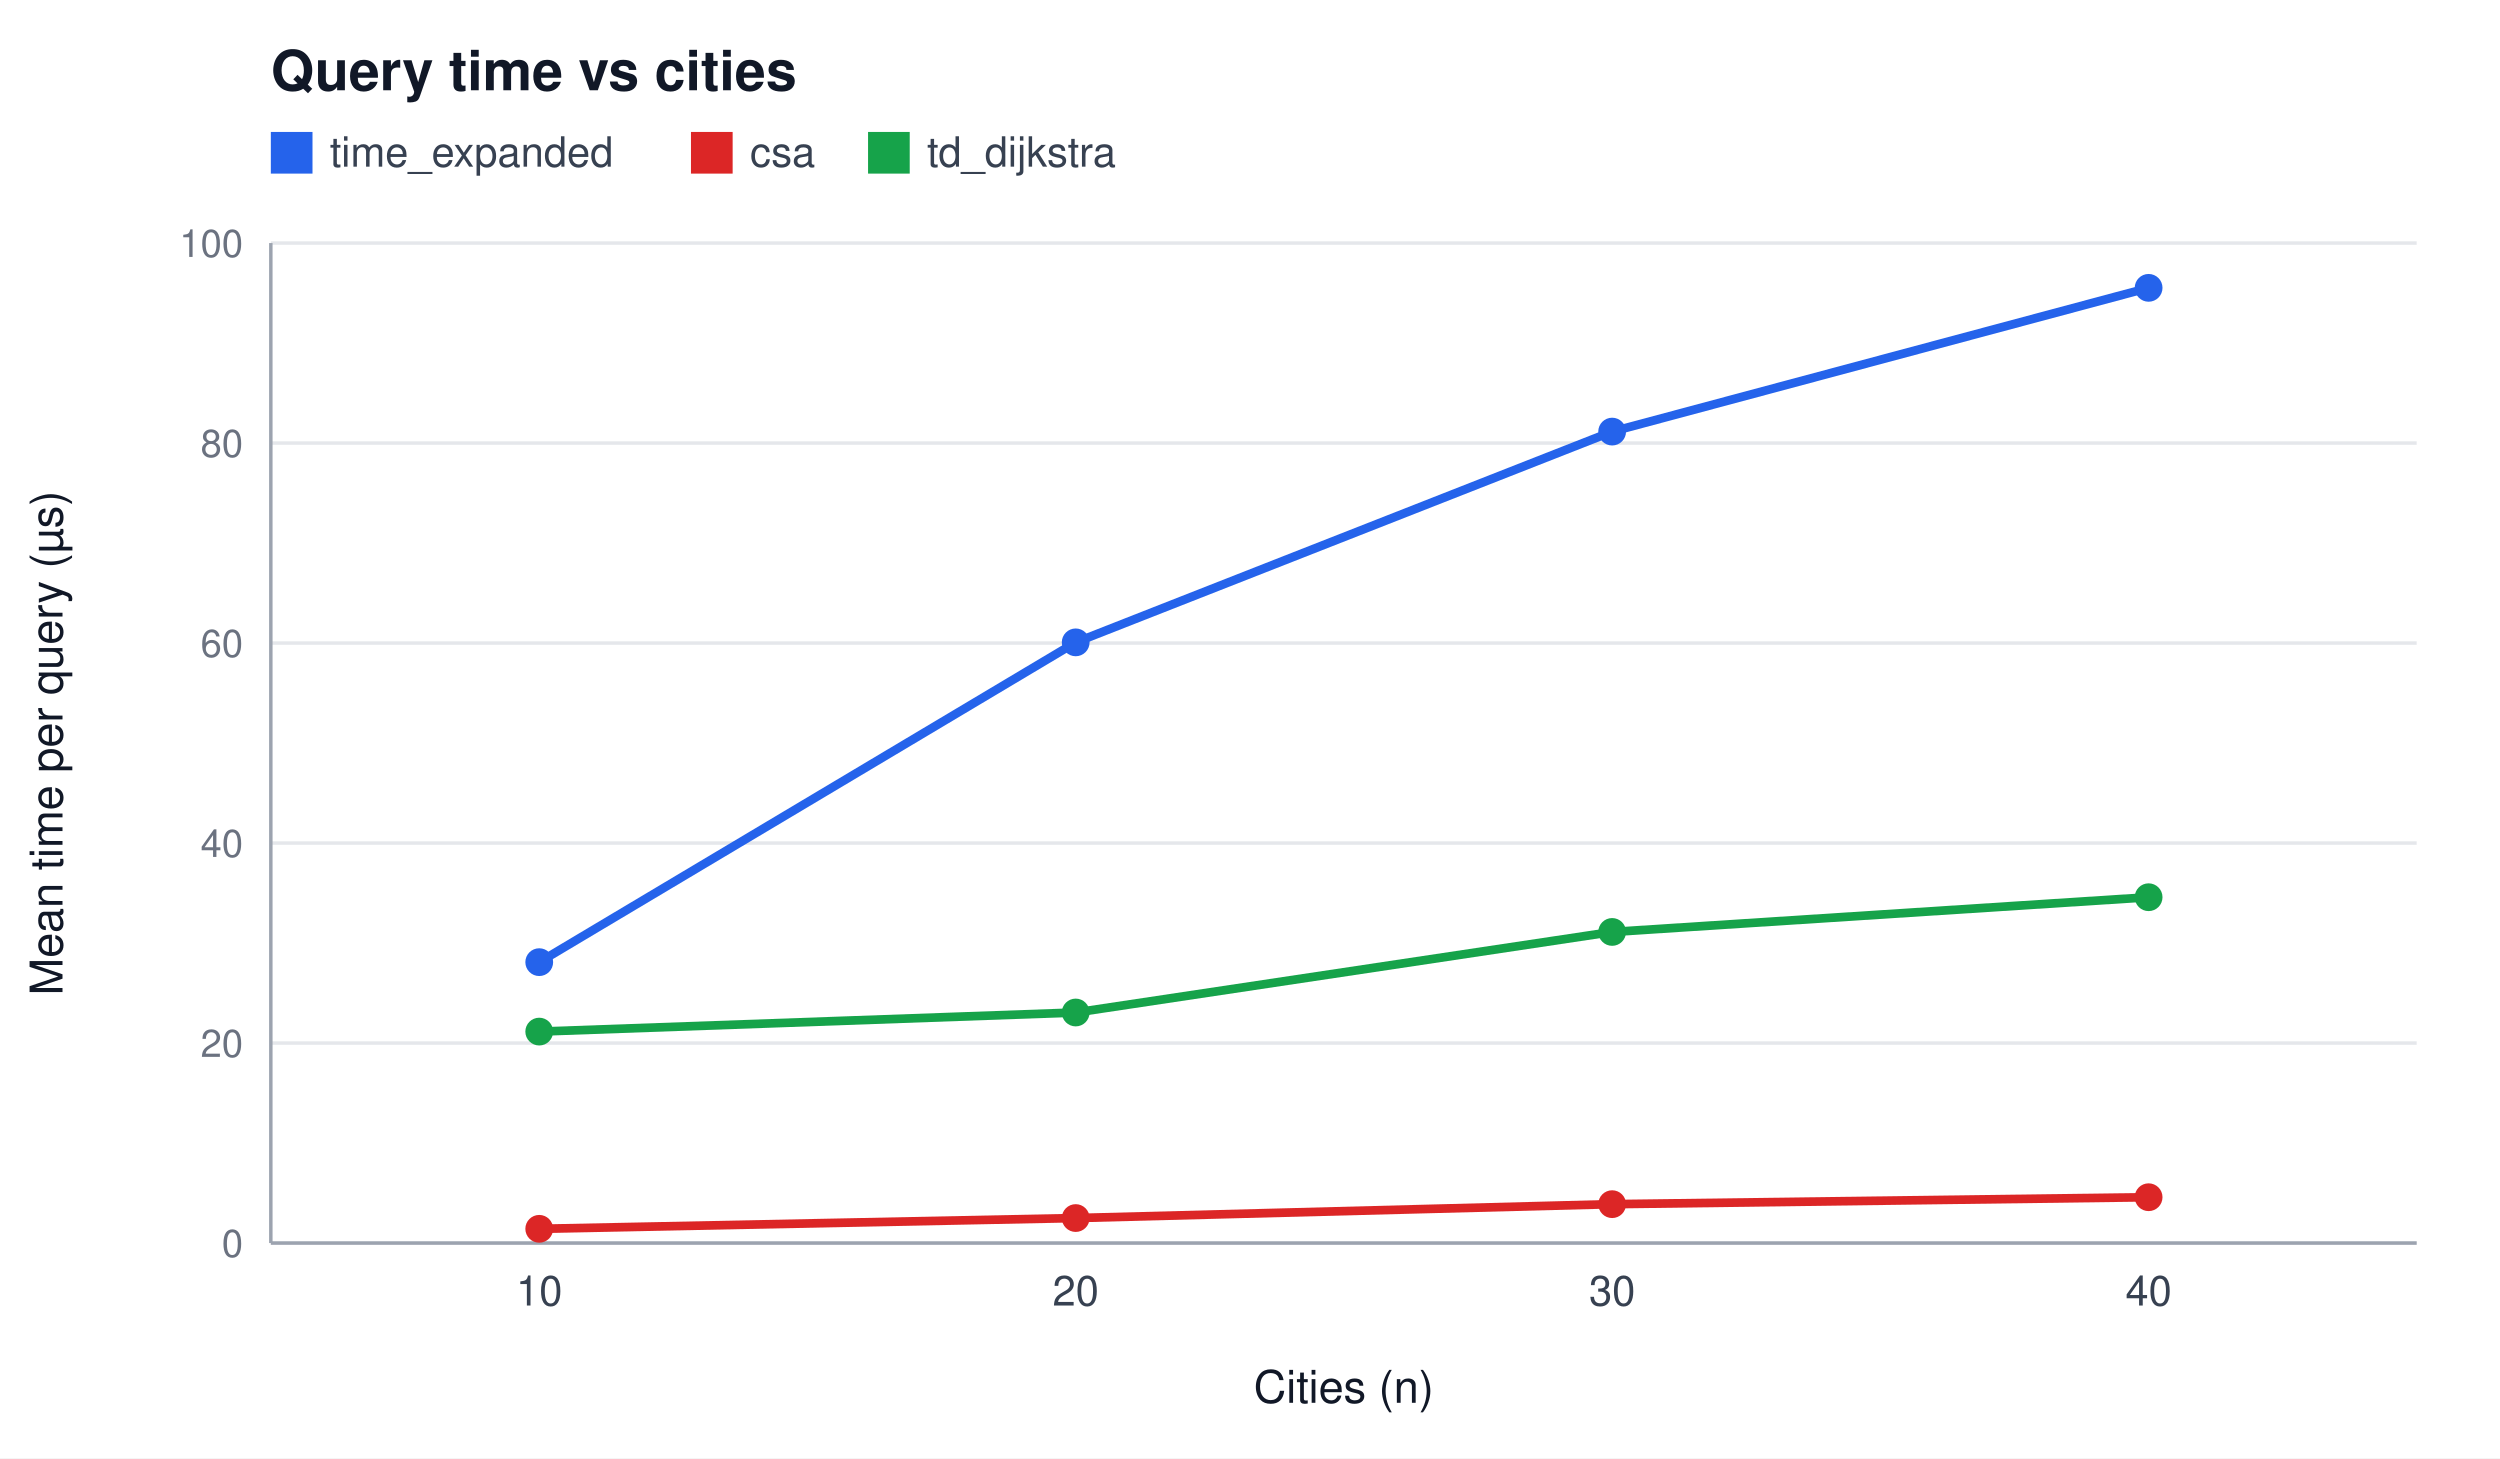
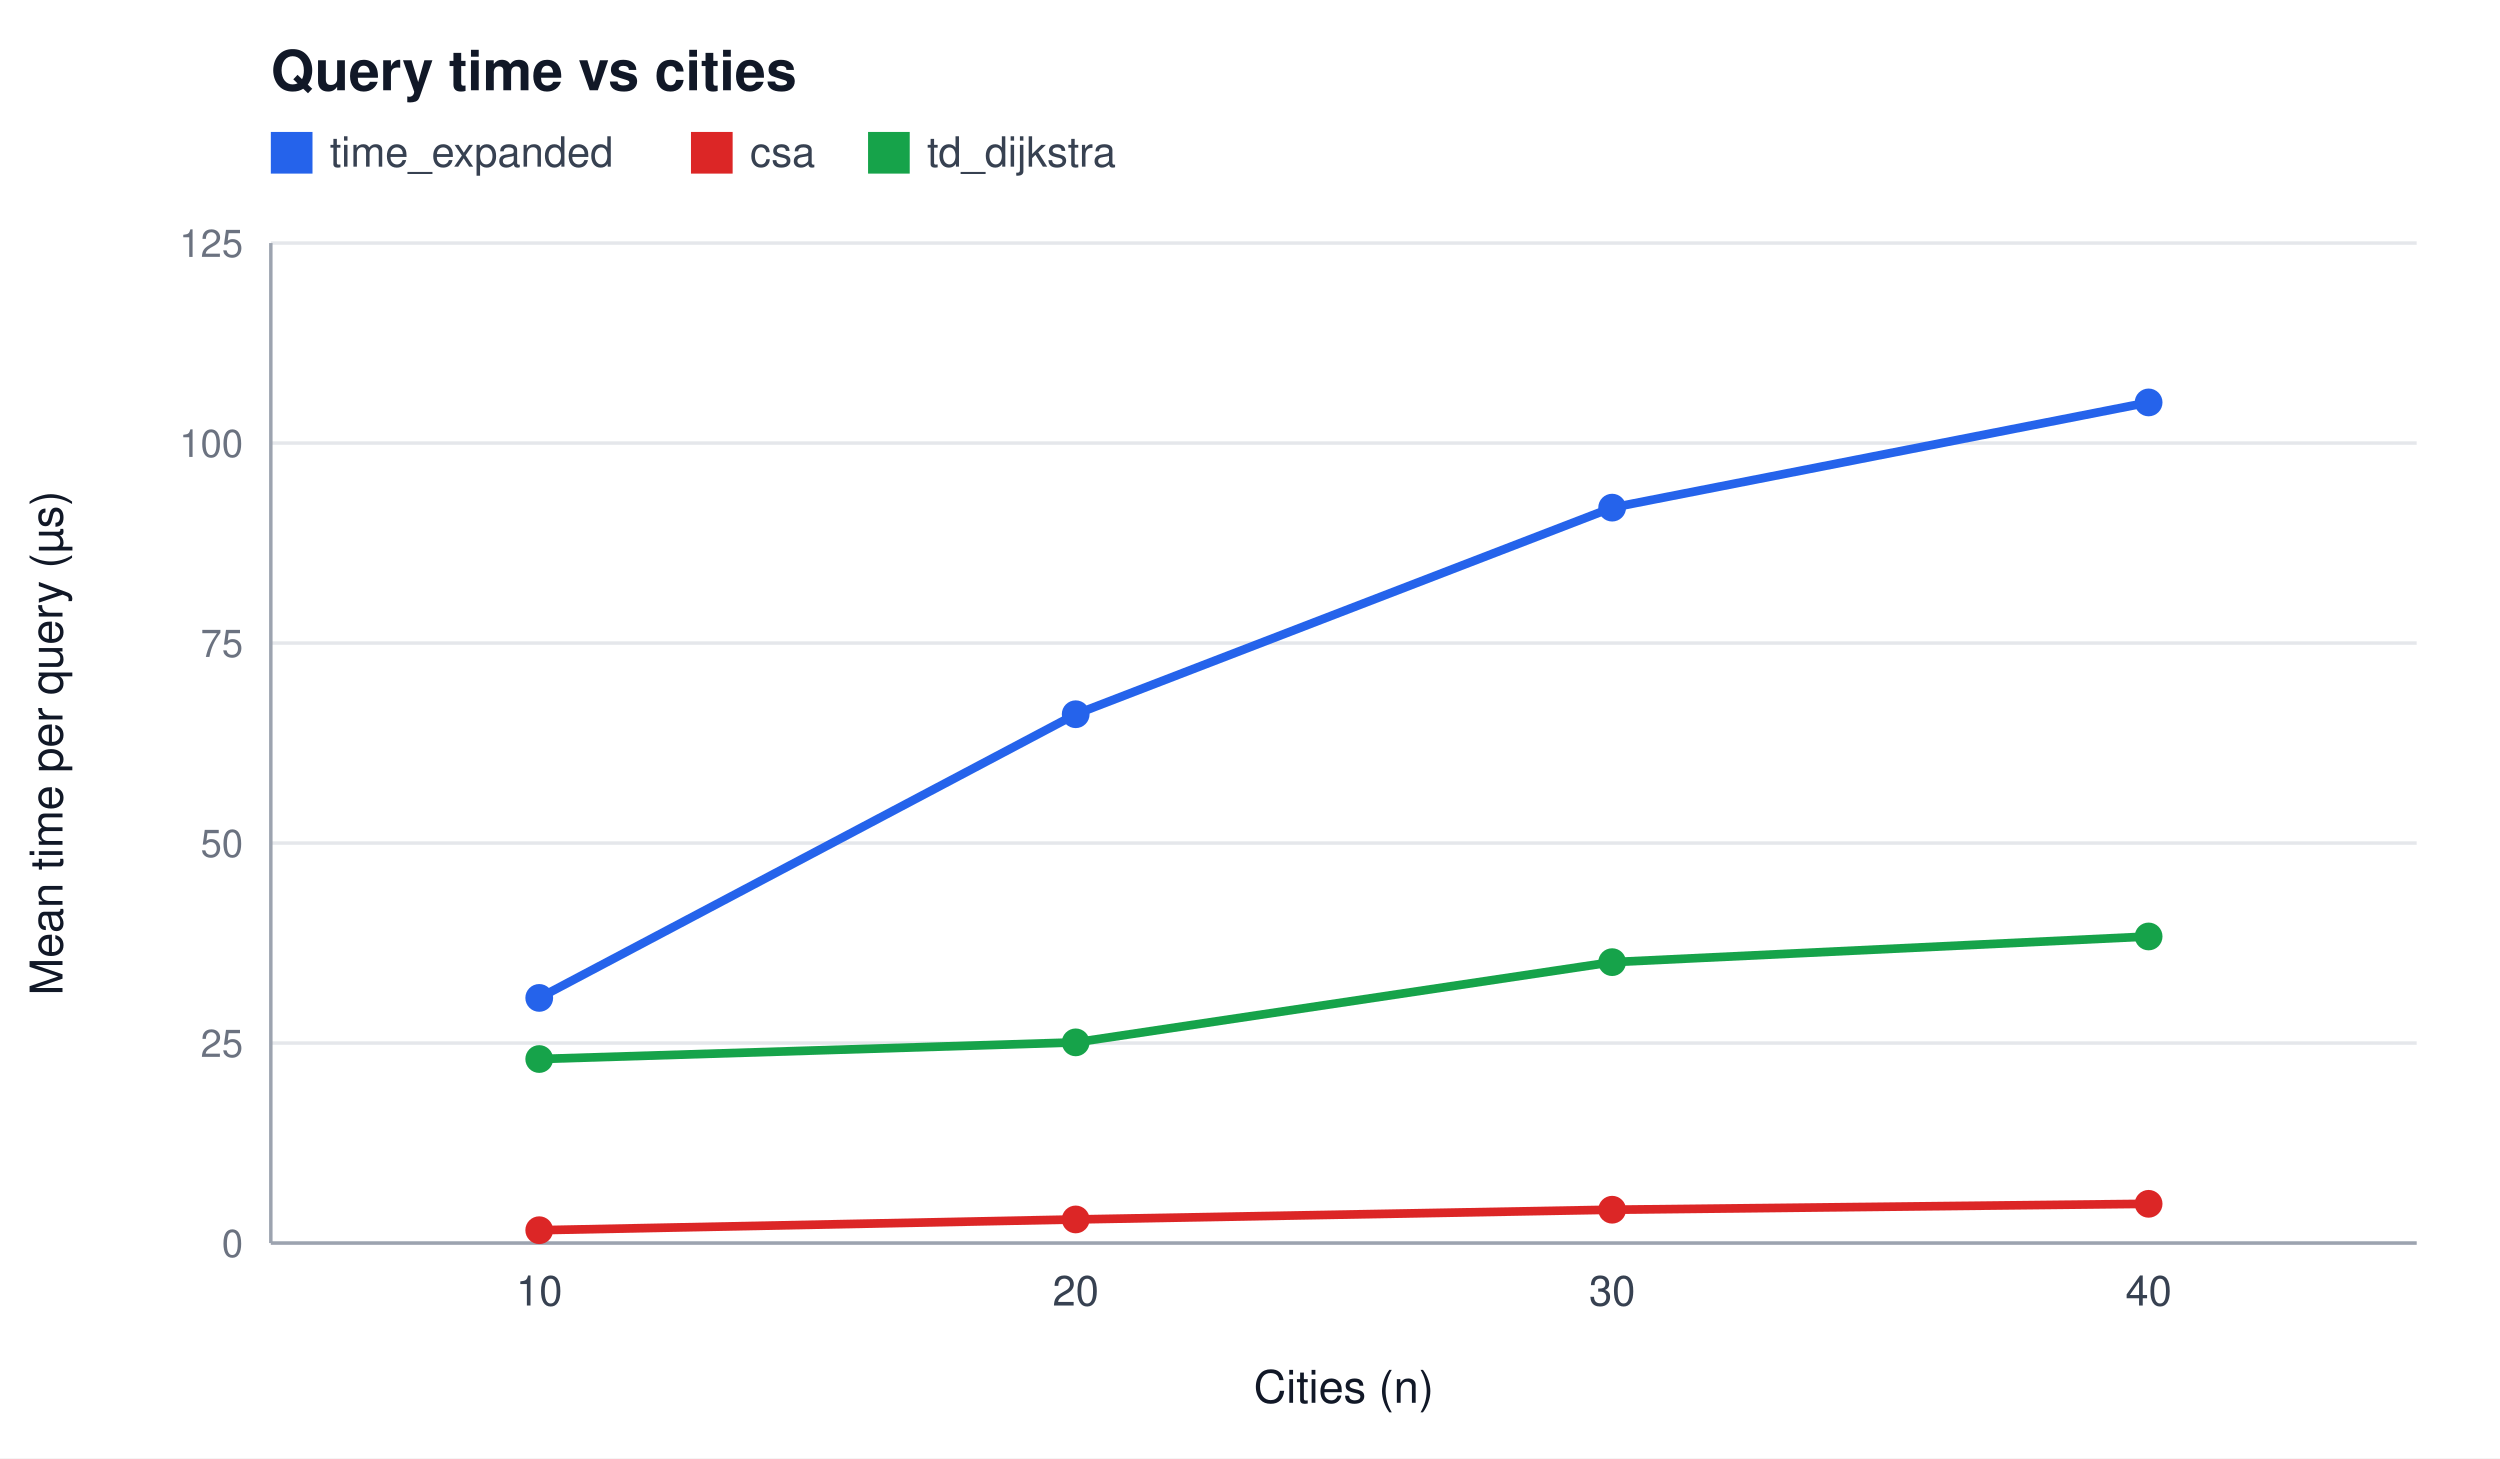
<svg xmlns="http://www.w3.org/2000/svg" width="720" height="420" viewBox="0 0 720 420" font-family="Helvetica, Arial, sans-serif">
  <rect width="100%" height="100%" fill="#ffffff" />
  <text x="78" y="26" font-size="16" font-weight="bold" fill="#111827">Query time vs cities</text>
  <rect x="78.0" y="38" width="12" height="12" fill="#2563eb" />
  <text x="95.0" y="48" font-size="12" fill="#374151">time_expanded</text>
  <rect x="199.0" y="38" width="12" height="12" fill="#dc2626" />
  <text x="216.0" y="48" font-size="12" fill="#374151">csa</text>
  <rect x="250.0" y="38" width="12" height="12" fill="#16a34a" />
  <text x="267.0" y="48" font-size="12" fill="#374151">td_dijkstra</text>
  <line x1="78" x2="696" y1="358.0" y2="358.0" stroke="#e5e7eb" />
  <text x="70" y="362.0" text-anchor="end" font-size="11" fill="#6b7280">0</text>
  <line x1="78" x2="696" y1="300.4" y2="300.4" stroke="#e5e7eb" />
-   <text x="70" y="304.4" text-anchor="end" font-size="11" fill="#6b7280">20</text>
+   <text x="70" y="304.4" text-anchor="end" font-size="11" fill="#6b7280">25</text>
  <line x1="78" x2="696" y1="242.8" y2="242.8" stroke="#e5e7eb" />
-   <text x="70" y="246.8" text-anchor="end" font-size="11" fill="#6b7280">40</text>
+   <text x="70" y="246.8" text-anchor="end" font-size="11" fill="#6b7280">50</text>
  <line x1="78" x2="696" y1="185.2" y2="185.2" stroke="#e5e7eb" />
-   <text x="70" y="189.2" text-anchor="end" font-size="11" fill="#6b7280">60</text>
+   <text x="70" y="189.2" text-anchor="end" font-size="11" fill="#6b7280">75</text>
  <line x1="78" x2="696" y1="127.6" y2="127.6" stroke="#e5e7eb" />
-   <text x="70" y="131.6" text-anchor="end" font-size="11" fill="#6b7280">80</text>
+   <text x="70" y="131.6" text-anchor="end" font-size="11" fill="#6b7280">100</text>
  <line x1="78" x2="696" y1="70.0" y2="70.0" stroke="#e5e7eb" />
-   <text x="70" y="74.0" text-anchor="end" font-size="11" fill="#6b7280">100</text>
+   <text x="70" y="74.0" text-anchor="end" font-size="11" fill="#6b7280">125</text>
  <line x1="78" x2="78" y1="70" y2="358" stroke="#9ca3af" />
  <line x1="78" x2="696" y1="358" y2="358" stroke="#9ca3af" />
  <text x="155.3" y="376" text-anchor="middle" font-size="12" fill="#374151">10</text>
  <text x="309.8" y="376" text-anchor="middle" font-size="12" fill="#374151">20</text>
  <text x="464.3" y="376" text-anchor="middle" font-size="12" fill="#374151">30</text>
  <text x="618.8" y="376" text-anchor="middle" font-size="12" fill="#374151">40</text>
  <text x="387" y="404" text-anchor="middle" font-size="13" fill="#111827">Cities (n)</text>
  <text transform="translate(18,214) rotate(-90)" text-anchor="middle" font-size="13" fill="#111827">Mean time per query (µs)</text>
-   <path d="M155.3,277.1 L309.8,185.0 L464.3,124.3 L618.8,82.9" fill="none" stroke="#2563eb" stroke-width="2.5" />
-   <circle cx="155.3" cy="277.1" r="4" fill="#2563eb" />
-   <circle cx="309.8" cy="185.0" r="4" fill="#2563eb" />
-   <circle cx="464.3" cy="124.3" r="4" fill="#2563eb" />
-   <circle cx="618.8" cy="82.9" r="4" fill="#2563eb" />
-   <path d="M155.3,353.9 L309.8,350.8 L464.3,346.8 L618.8,344.8" fill="none" stroke="#dc2626" stroke-width="2.5" />
-   <circle cx="155.3" cy="353.9" r="4" fill="#dc2626" />
-   <circle cx="309.8" cy="350.8" r="4" fill="#dc2626" />
-   <circle cx="464.3" cy="346.8" r="4" fill="#dc2626" />
-   <circle cx="618.8" cy="344.8" r="4" fill="#dc2626" />
-   <path d="M155.3,297.1 L309.8,291.6 L464.3,268.4 L618.8,258.4" fill="none" stroke="#16a34a" stroke-width="2.5" />
-   <circle cx="155.3" cy="297.1" r="4" fill="#16a34a" />
-   <circle cx="309.8" cy="291.6" r="4" fill="#16a34a" />
-   <circle cx="464.3" cy="268.4" r="4" fill="#16a34a" />
-   <circle cx="618.8" cy="258.4" r="4" fill="#16a34a" />
+   <path d="M155.3,287.4 L309.8,205.7 L464.3,146.2 L618.8,115.9" fill="none" stroke="#2563eb" stroke-width="2.5" />
+   <circle cx="155.3" cy="287.4" r="4" fill="#2563eb" />
+   <circle cx="309.8" cy="205.7" r="4" fill="#2563eb" />
+   <circle cx="464.3" cy="146.2" r="4" fill="#2563eb" />
+   <circle cx="618.8" cy="115.9" r="4" fill="#2563eb" />
+   <path d="M155.3,354.3 L309.8,351.2 L464.3,348.4 L618.8,346.7" fill="none" stroke="#dc2626" stroke-width="2.5" />
+   <circle cx="155.3" cy="354.3" r="4" fill="#dc2626" />
+   <circle cx="309.8" cy="351.2" r="4" fill="#dc2626" />
+   <circle cx="464.3" cy="348.4" r="4" fill="#dc2626" />
+   <circle cx="618.8" cy="346.7" r="4" fill="#dc2626" />
+   <path d="M155.3,305.0 L309.8,300.2 L464.3,277.1 L618.8,269.7" fill="none" stroke="#16a34a" stroke-width="2.5" />
+   <circle cx="155.3" cy="305.0" r="4" fill="#16a34a" />
+   <circle cx="309.8" cy="300.2" r="4" fill="#16a34a" />
+   <circle cx="464.3" cy="277.1" r="4" fill="#16a34a" />
+   <circle cx="618.8" cy="269.7" r="4" fill="#16a34a" />
</svg>
